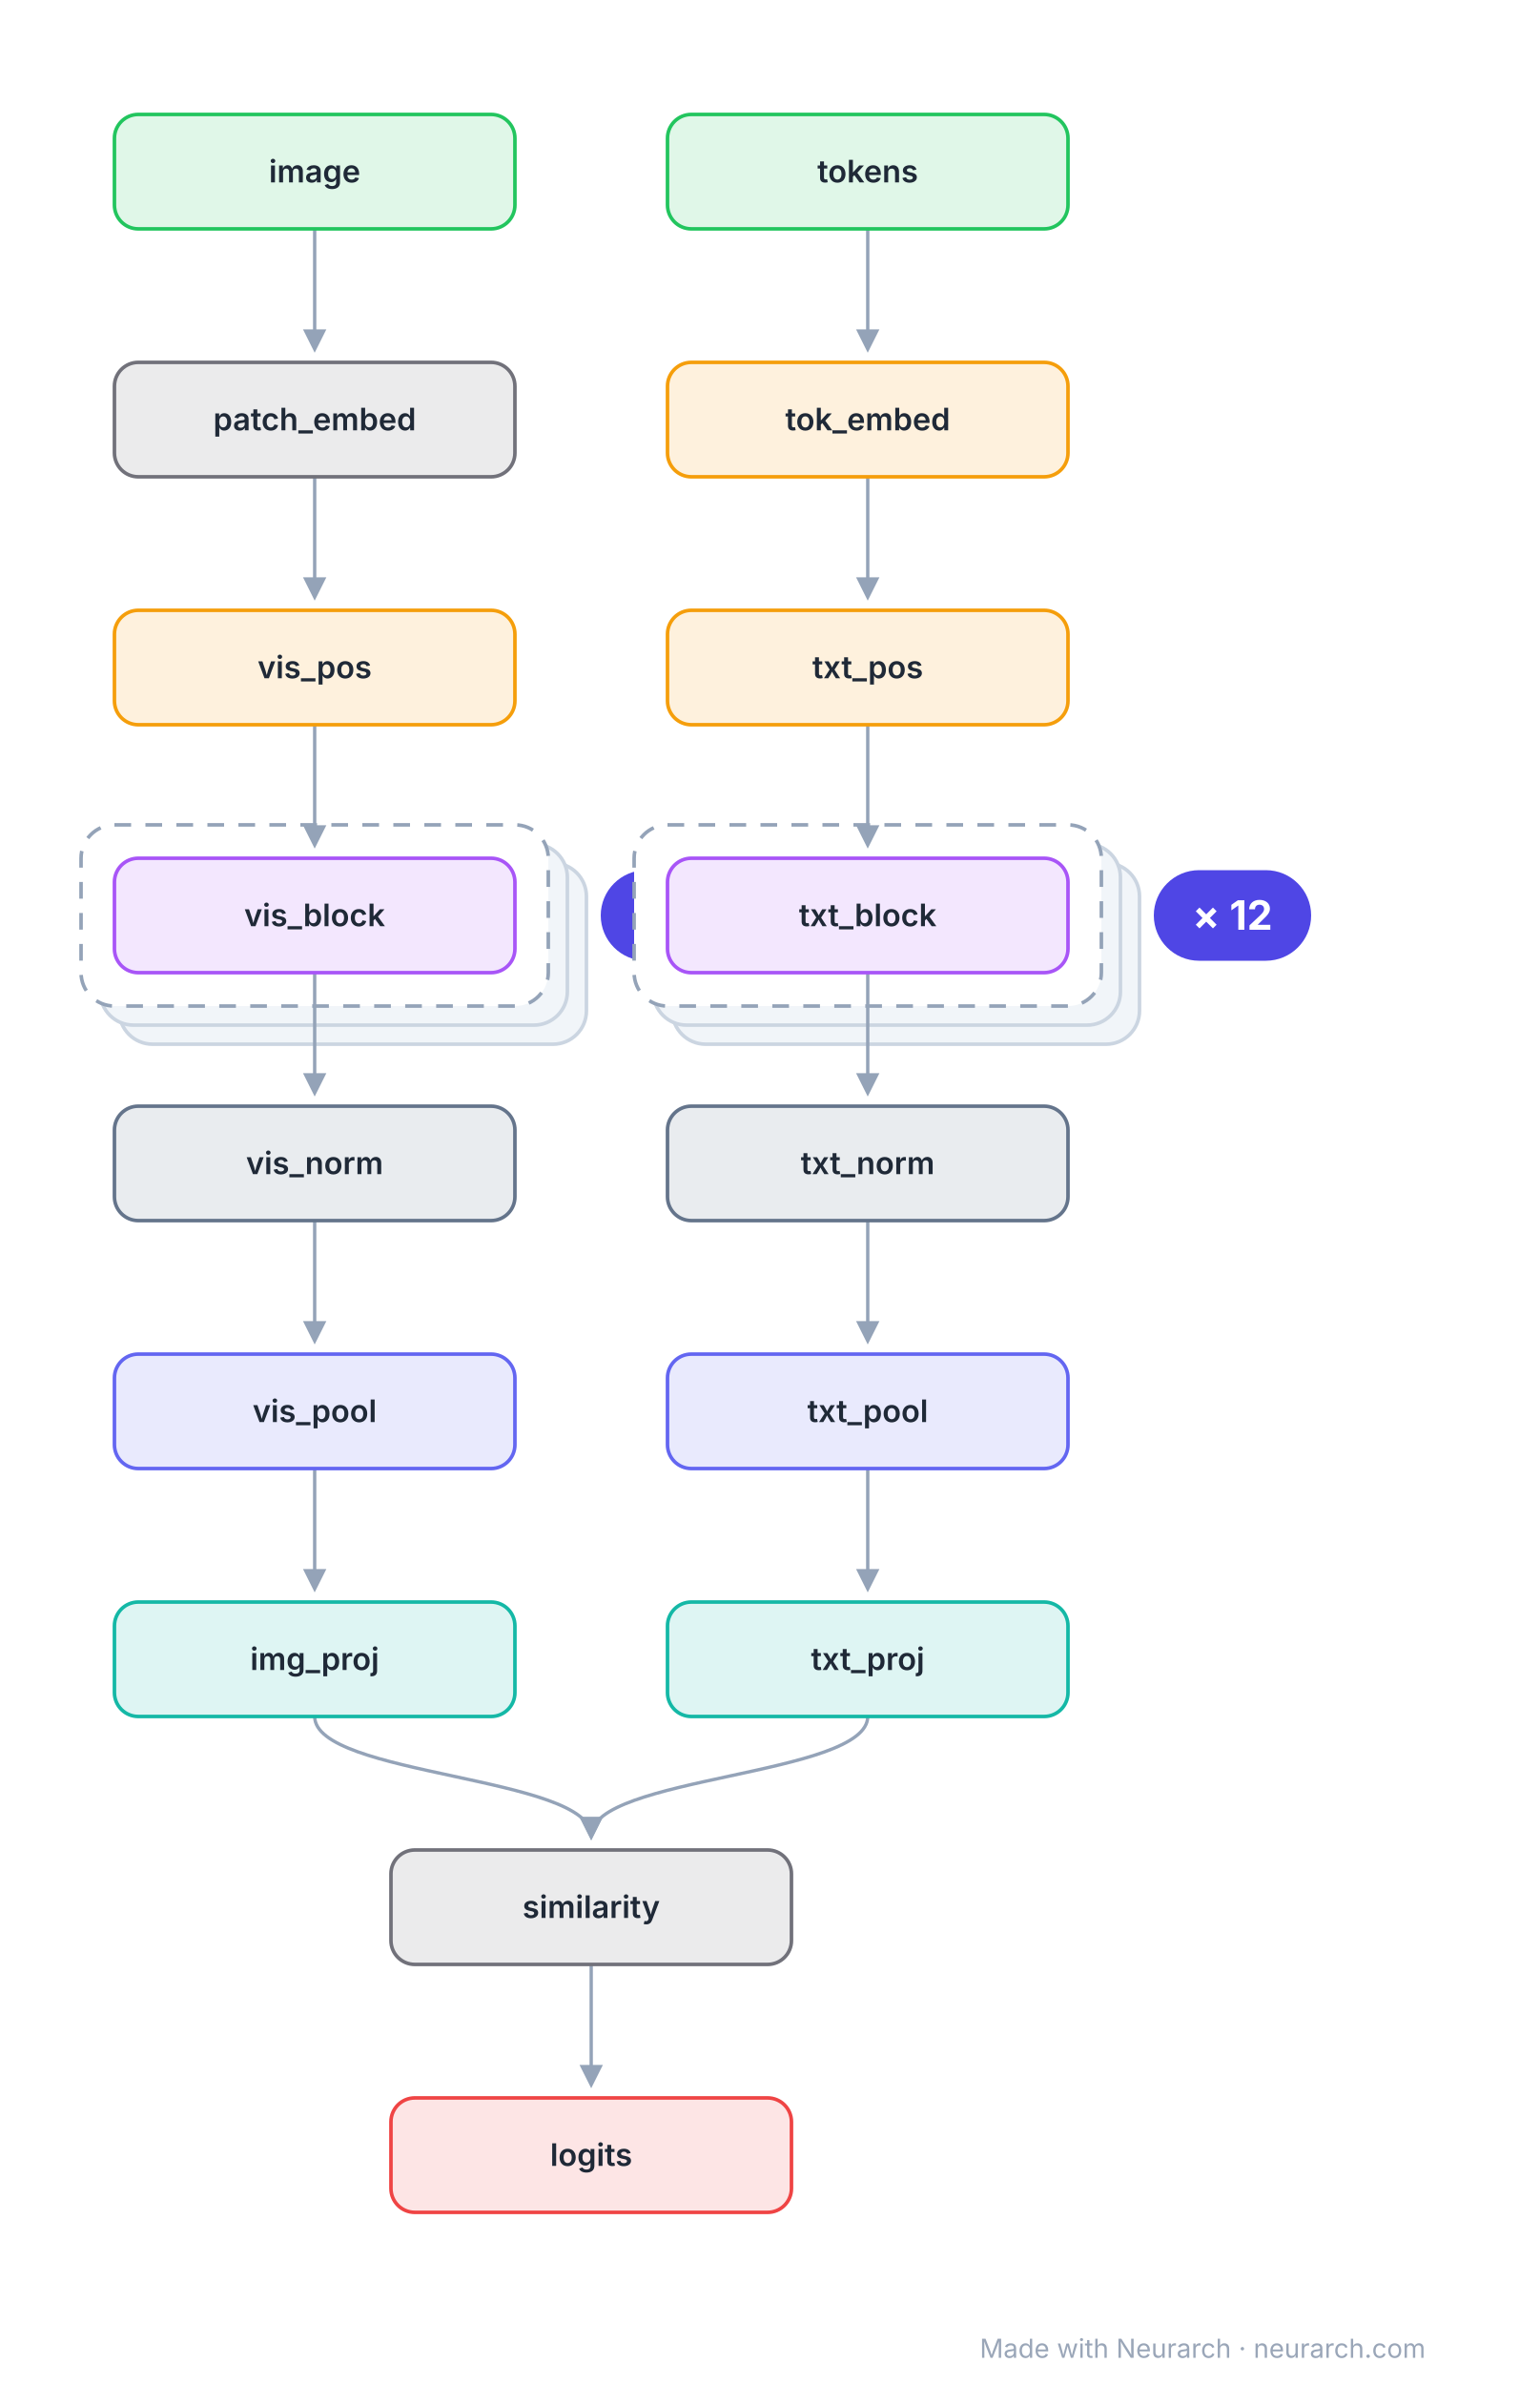
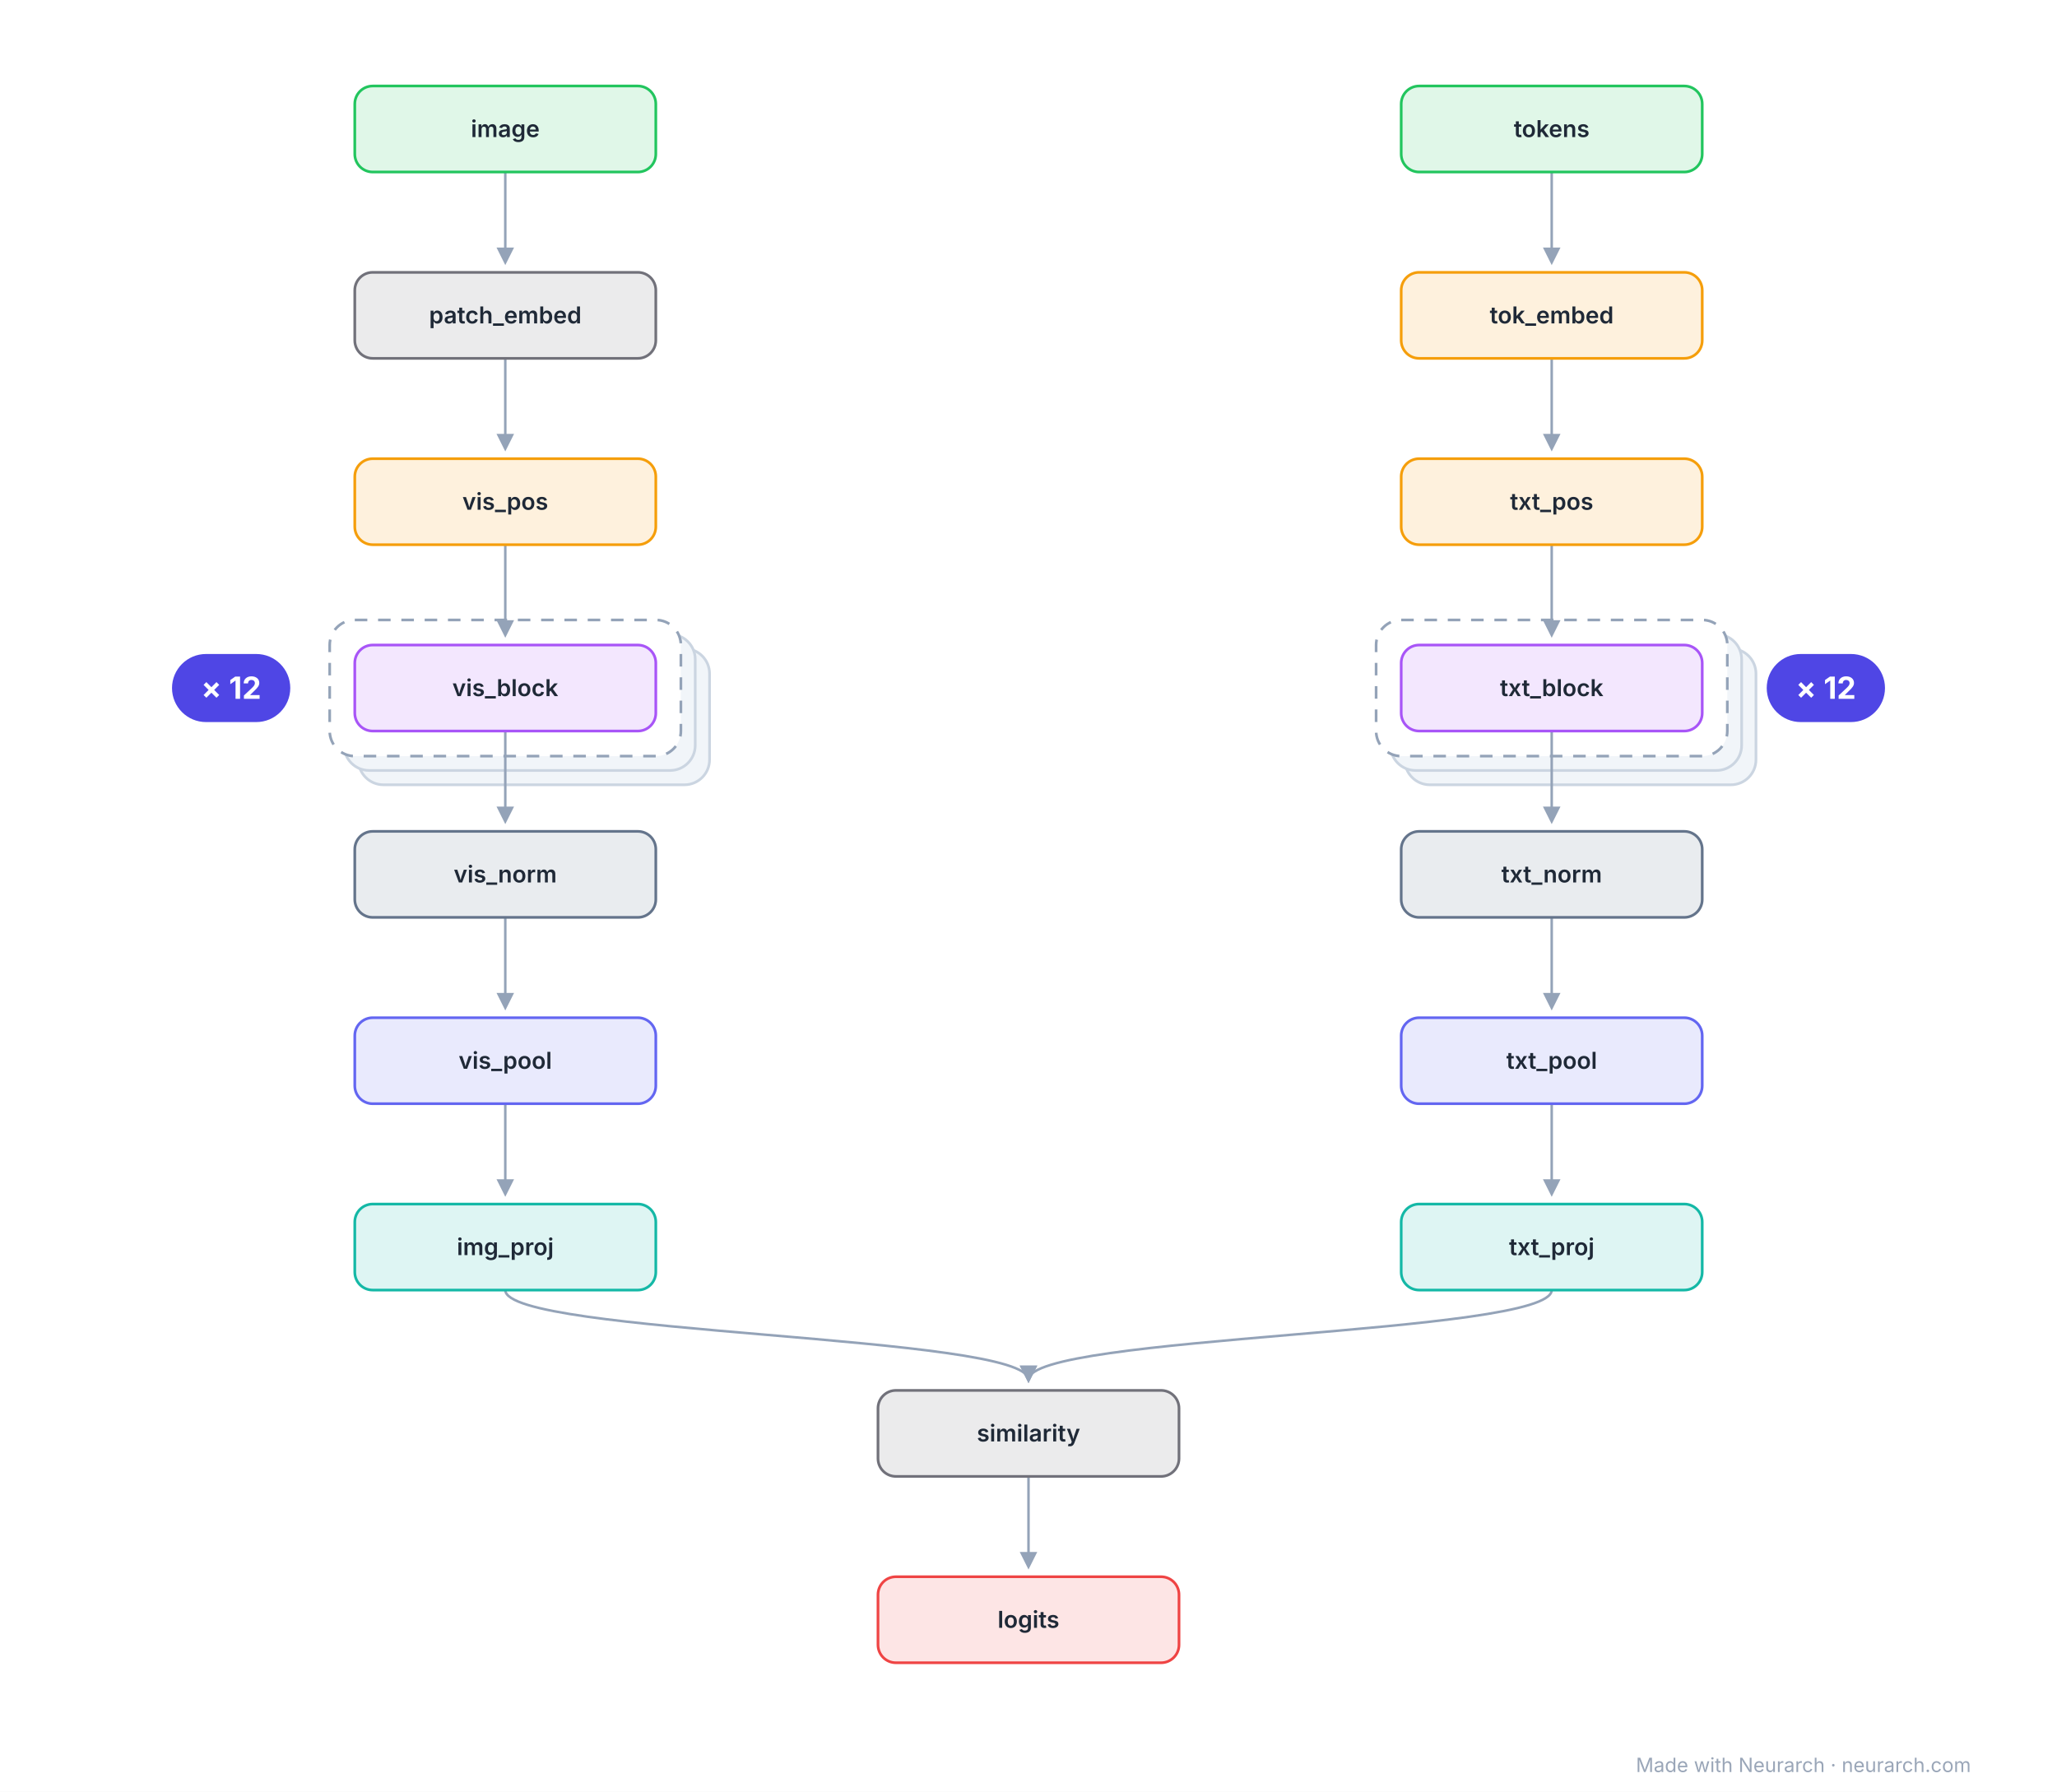
- <svg xmlns="http://www.w3.org/2000/svg" width="646" height="1000" viewBox="0 0 646 1000" font-family="-apple-system, 'Segoe UI', Inter, Helvetica, Arial, sans-serif">
+ <svg xmlns="http://www.w3.org/2000/svg" width="1148" height="1000" viewBox="0 0 1148 1000" font-family="-apple-system, 'Segoe UI', Inter, Helvetica, Arial, sans-serif">
  <defs>
    <marker id="arrow" viewBox="0 0 10 10" refX="8" refY="5" markerWidth="7" markerHeight="7" orient="auto-start-reverse">
      <path d="M0,0 L10,5 L0,10 z" fill="#94a3b8" />
    </marker>
  </defs>
-   <rect x="0" y="0" width="646" height="1000" fill="#ffffff" />
-   <rect x="50.0" y="362.0" width="196.0" height="76.0" rx="14" fill="#f1f5f9" stroke="#cbd5e1" stroke-width="1.5" />
-   <rect x="42.0" y="354.0" width="196.0" height="76.0" rx="14" fill="#f1f5f9" stroke="#cbd5e1" stroke-width="1.5" />
-   <rect x="34.0" y="346.0" width="196.0" height="76.0" rx="14" fill="#ffffff" stroke="#94a3b8" stroke-width="1.5" stroke-dasharray="7 6" />
-   <rect x="252.0" y="365.0" width="66" height="38" rx="19" fill="#4f46e5" />
-   <text x="285.0" y="390.0" text-anchor="middle" font-size="17" font-weight="700" fill="#ffffff">× 12</text>
-   <rect x="282.0" y="362.0" width="196.0" height="76.0" rx="14" fill="#f1f5f9" stroke="#cbd5e1" stroke-width="1.5" />
-   <rect x="274.0" y="354.0" width="196.0" height="76.0" rx="14" fill="#f1f5f9" stroke="#cbd5e1" stroke-width="1.5" />
-   <rect x="266.0" y="346.0" width="196.0" height="76.0" rx="14" fill="#ffffff" stroke="#94a3b8" stroke-width="1.5" stroke-dasharray="7 6" />
-   <rect x="484.0" y="365.0" width="66" height="38" rx="19" fill="#4f46e5" />
-   <text x="517.0" y="390.0" text-anchor="middle" font-size="17" font-weight="700" fill="#ffffff">× 12</text>
-   <path d="M132.0,96.0 C132.0,121.0 132.0,121.0 132.0,146.0" fill="none" stroke="#94a3b8" stroke-width="1.4" marker-end="url(#arrow)" />
-   <path d="M132.0,200.0 C132.0,225.0 132.0,225.0 132.0,250.0" fill="none" stroke="#94a3b8" stroke-width="1.4" marker-end="url(#arrow)" />
-   <path d="M132.0,304.0 C132.0,329.0 132.0,329.0 132.0,354.0" fill="none" stroke="#94a3b8" stroke-width="1.4" marker-end="url(#arrow)" />
-   <path d="M132.0,512.0 C132.0,537.0 132.0,537.0 132.0,562.0" fill="none" stroke="#94a3b8" stroke-width="1.4" marker-end="url(#arrow)" />
-   <path d="M132.0,616.0 C132.0,641.0 132.0,641.0 132.0,666.0" fill="none" stroke="#94a3b8" stroke-width="1.4" marker-end="url(#arrow)" />
-   <path d="M364.0,96.0 C364.0,121.0 364.0,121.0 364.0,146.0" fill="none" stroke="#94a3b8" stroke-width="1.4" marker-end="url(#arrow)" />
-   <path d="M364.0,200.0 C364.0,225.0 364.0,225.0 364.0,250.0" fill="none" stroke="#94a3b8" stroke-width="1.4" marker-end="url(#arrow)" />
-   <path d="M364.0,304.0 C364.0,329.0 364.0,329.0 364.0,354.0" fill="none" stroke="#94a3b8" stroke-width="1.4" marker-end="url(#arrow)" />
-   <path d="M364.0,512.0 C364.0,537.0 364.0,537.0 364.0,562.0" fill="none" stroke="#94a3b8" stroke-width="1.4" marker-end="url(#arrow)" />
-   <path d="M364.0,616.0 C364.0,641.0 364.0,641.0 364.0,666.0" fill="none" stroke="#94a3b8" stroke-width="1.4" marker-end="url(#arrow)" />
-   <path d="M132.0,720.0 C132.0,745.0 248.0,745.0 248.0,770.0" fill="none" stroke="#94a3b8" stroke-width="1.4" marker-end="url(#arrow)" />
-   <path d="M364.0,720.0 C364.0,745.0 248.0,745.0 248.0,770.0" fill="none" stroke="#94a3b8" stroke-width="1.4" marker-end="url(#arrow)" />
-   <path d="M248.0,824.0 C248.0,849.0 248.0,849.0 248.0,874.0" fill="none" stroke="#94a3b8" stroke-width="1.4" marker-end="url(#arrow)" />
-   <path d="M132.0,408.0 C132.0,433.0 132.0,433.0 132.0,458.0" fill="none" stroke="#94a3b8" stroke-width="1.4" marker-end="url(#arrow)" />
-   <path d="M364.0,408.0 C364.0,433.0 364.0,433.0 364.0,458.0" fill="none" stroke="#94a3b8" stroke-width="1.4" marker-end="url(#arrow)" />
-   <rect x="48.0" y="48.0" width="168" height="48" rx="10" fill="rgb(224, 247, 232)" stroke="#22c55e" stroke-width="1.5" />
-   <text x="132.0" y="76.5" text-anchor="middle" font-size="13" font-weight="600" fill="#1f2937">image</text>
-   <rect x="48.0" y="152.0" width="168" height="48" rx="10" fill="rgb(235, 235, 236)" stroke="#71717a" stroke-width="1.5" />
-   <text x="132.0" y="180.5" text-anchor="middle" font-size="13" font-weight="600" fill="#1f2937">patch_embed</text>
-   <rect x="48.0" y="256.0" width="168" height="48" rx="10" fill="rgb(254, 241, 221)" stroke="#f59e0b" stroke-width="1.5" />
-   <text x="132.0" y="284.5" text-anchor="middle" font-size="13" font-weight="600" fill="#1f2937">vis_pos</text>
-   <rect x="48.0" y="360.0" width="168" height="48" rx="10" fill="rgb(243, 231, 254)" stroke="#a855f7" stroke-width="1.5" />
-   <text x="132.0" y="388.5" text-anchor="middle" font-size="13" font-weight="600" fill="#1f2937">vis_block</text>
-   <rect x="48.0" y="464.0" width="168" height="48" rx="10" fill="rgb(233, 236, 239)" stroke="#64748b" stroke-width="1.5" />
-   <text x="132.0" y="492.5" text-anchor="middle" font-size="13" font-weight="600" fill="#1f2937">vis_norm</text>
-   <rect x="48.0" y="568.0" width="168" height="48" rx="10" fill="rgb(233, 234, 253)" stroke="#6366f1" stroke-width="1.5" />
-   <text x="132.0" y="596.5" text-anchor="middle" font-size="13" font-weight="600" fill="#1f2937">vis_pool</text>
-   <rect x="48.0" y="672.0" width="168" height="48" rx="10" fill="rgb(222, 245, 243)" stroke="#14b8a6" stroke-width="1.5" />
-   <text x="132.0" y="700.5" text-anchor="middle" font-size="13" font-weight="600" fill="#1f2937">img_proj</text>
-   <rect x="280.0" y="48.0" width="168" height="48" rx="10" fill="rgb(224, 247, 232)" stroke="#22c55e" stroke-width="1.5" />
-   <text x="364.0" y="76.5" text-anchor="middle" font-size="13" font-weight="600" fill="#1f2937">tokens</text>
-   <rect x="280.0" y="152.0" width="168" height="48" rx="10" fill="rgb(254, 241, 221)" stroke="#f59e0b" stroke-width="1.5" />
-   <text x="364.0" y="180.5" text-anchor="middle" font-size="13" font-weight="600" fill="#1f2937">tok_embed</text>
-   <rect x="280.0" y="256.0" width="168" height="48" rx="10" fill="rgb(254, 241, 221)" stroke="#f59e0b" stroke-width="1.5" />
-   <text x="364.0" y="284.5" text-anchor="middle" font-size="13" font-weight="600" fill="#1f2937">txt_pos</text>
-   <rect x="280.0" y="360.0" width="168" height="48" rx="10" fill="rgb(243, 231, 254)" stroke="#a855f7" stroke-width="1.5" />
-   <text x="364.0" y="388.5" text-anchor="middle" font-size="13" font-weight="600" fill="#1f2937">txt_block</text>
-   <rect x="280.0" y="464.0" width="168" height="48" rx="10" fill="rgb(233, 236, 239)" stroke="#64748b" stroke-width="1.5" />
-   <text x="364.0" y="492.5" text-anchor="middle" font-size="13" font-weight="600" fill="#1f2937">txt_norm</text>
-   <rect x="280.0" y="568.0" width="168" height="48" rx="10" fill="rgb(233, 234, 253)" stroke="#6366f1" stroke-width="1.5" />
-   <text x="364.0" y="596.5" text-anchor="middle" font-size="13" font-weight="600" fill="#1f2937">txt_pool</text>
-   <rect x="280.0" y="672.0" width="168" height="48" rx="10" fill="rgb(222, 245, 243)" stroke="#14b8a6" stroke-width="1.5" />
-   <text x="364.0" y="700.5" text-anchor="middle" font-size="13" font-weight="600" fill="#1f2937">txt_proj</text>
-   <rect x="164.0" y="776.0" width="168" height="48" rx="10" fill="rgb(235, 235, 236)" stroke="#71717a" stroke-width="1.5" />
-   <text x="248.0" y="804.5" text-anchor="middle" font-size="13" font-weight="600" fill="#1f2937">similarity</text>
-   <rect x="164.0" y="880.0" width="168" height="48" rx="10" fill="rgb(253, 229, 229)" stroke="#ef4444" stroke-width="1.5" />
-   <text x="248.0" y="908.5" text-anchor="middle" font-size="13" font-weight="600" fill="#1f2937">logits</text>
-   <text x="598.0" y="989.0" text-anchor="end" font-size="11" fill="#9aa6b8">Made with Neurarch · neurarch.com</text>
+   <rect x="0" y="0" width="1148" height="1000" fill="#ffffff" />
+   <rect x="200.0" y="362.0" width="196.0" height="76.0" rx="14" fill="#f1f5f9" stroke="#cbd5e1" stroke-width="1.5" />
+   <rect x="192.0" y="354.0" width="196.0" height="76.0" rx="14" fill="#f1f5f9" stroke="#cbd5e1" stroke-width="1.5" />
+   <rect x="184.0" y="346.0" width="196.0" height="76.0" rx="14" fill="#ffffff" stroke="#94a3b8" stroke-width="1.5" stroke-dasharray="7 6" />
+   <rect x="96.0" y="365.0" width="66" height="38" rx="19" fill="#4f46e5" />
+   <text x="129.0" y="390.0" text-anchor="middle" font-size="17" font-weight="700" fill="#ffffff">× 12</text>
+   <rect x="784.0" y="362.0" width="196.0" height="76.0" rx="14" fill="#f1f5f9" stroke="#cbd5e1" stroke-width="1.5" />
+   <rect x="776.0" y="354.0" width="196.0" height="76.0" rx="14" fill="#f1f5f9" stroke="#cbd5e1" stroke-width="1.5" />
+   <rect x="768.0" y="346.0" width="196.0" height="76.0" rx="14" fill="#ffffff" stroke="#94a3b8" stroke-width="1.5" stroke-dasharray="7 6" />
+   <rect x="986.0" y="365.0" width="66" height="38" rx="19" fill="#4f46e5" />
+   <text x="1019.0" y="390.0" text-anchor="middle" font-size="17" font-weight="700" fill="#ffffff">× 12</text>
+   <path d="M282.0,96.0 C282.0,121.0 282.0,121.0 282.0,146.0" fill="none" stroke="#94a3b8" stroke-width="1.4" marker-end="url(#arrow)" />
+   <path d="M282.0,200.0 C282.0,225.0 282.0,225.0 282.0,250.0" fill="none" stroke="#94a3b8" stroke-width="1.4" marker-end="url(#arrow)" />
+   <path d="M282.0,304.0 C282.0,329.0 282.0,329.0 282.0,354.0" fill="none" stroke="#94a3b8" stroke-width="1.4" marker-end="url(#arrow)" />
+   <path d="M282.0,512.0 C282.0,537.0 282.0,537.0 282.0,562.0" fill="none" stroke="#94a3b8" stroke-width="1.4" marker-end="url(#arrow)" />
+   <path d="M282.0,616.0 C282.0,641.0 282.0,641.0 282.0,666.0" fill="none" stroke="#94a3b8" stroke-width="1.4" marker-end="url(#arrow)" />
+   <path d="M866.0,96.0 C866.0,121.0 866.0,121.0 866.0,146.0" fill="none" stroke="#94a3b8" stroke-width="1.4" marker-end="url(#arrow)" />
+   <path d="M866.0,200.0 C866.0,225.0 866.0,225.0 866.0,250.0" fill="none" stroke="#94a3b8" stroke-width="1.4" marker-end="url(#arrow)" />
+   <path d="M866.0,304.0 C866.0,329.0 866.0,329.0 866.0,354.0" fill="none" stroke="#94a3b8" stroke-width="1.4" marker-end="url(#arrow)" />
+   <path d="M866.0,512.0 C866.0,537.0 866.0,537.0 866.0,562.0" fill="none" stroke="#94a3b8" stroke-width="1.4" marker-end="url(#arrow)" />
+   <path d="M866.0,616.0 C866.0,641.0 866.0,641.0 866.0,666.0" fill="none" stroke="#94a3b8" stroke-width="1.4" marker-end="url(#arrow)" />
+   <path d="M282.0,720.0 C282.0,745.0 574.0,745.0 574.0,770.0" fill="none" stroke="#94a3b8" stroke-width="1.4" marker-end="url(#arrow)" />
+   <path d="M866.0,720.0 C866.0,745.0 574.0,745.0 574.0,770.0" fill="none" stroke="#94a3b8" stroke-width="1.4" marker-end="url(#arrow)" />
+   <path d="M574.0,824.0 C574.0,849.0 574.0,849.0 574.0,874.0" fill="none" stroke="#94a3b8" stroke-width="1.4" marker-end="url(#arrow)" />
+   <path d="M282.0,408.0 C282.0,433.0 282.0,433.0 282.0,458.0" fill="none" stroke="#94a3b8" stroke-width="1.4" marker-end="url(#arrow)" />
+   <path d="M866.0,408.0 C866.0,433.0 866.0,433.0 866.0,458.0" fill="none" stroke="#94a3b8" stroke-width="1.4" marker-end="url(#arrow)" />
+   <rect x="198.0" y="48.0" width="168" height="48" rx="10" fill="rgb(224, 247, 232)" stroke="#22c55e" stroke-width="1.5" />
+   <text x="282.0" y="76.5" text-anchor="middle" font-size="13" font-weight="600" fill="#1f2937">image</text>
+   <rect x="198.0" y="152.0" width="168" height="48" rx="10" fill="rgb(235, 235, 236)" stroke="#71717a" stroke-width="1.5" />
+   <text x="282.0" y="180.5" text-anchor="middle" font-size="13" font-weight="600" fill="#1f2937">patch_embed</text>
+   <rect x="198.0" y="256.0" width="168" height="48" rx="10" fill="rgb(254, 241, 221)" stroke="#f59e0b" stroke-width="1.5" />
+   <text x="282.0" y="284.5" text-anchor="middle" font-size="13" font-weight="600" fill="#1f2937">vis_pos</text>
+   <rect x="198.0" y="360.0" width="168" height="48" rx="10" fill="rgb(243, 231, 254)" stroke="#a855f7" stroke-width="1.5" />
+   <text x="282.0" y="388.5" text-anchor="middle" font-size="13" font-weight="600" fill="#1f2937">vis_block</text>
+   <rect x="198.0" y="464.0" width="168" height="48" rx="10" fill="rgb(233, 236, 239)" stroke="#64748b" stroke-width="1.5" />
+   <text x="282.0" y="492.5" text-anchor="middle" font-size="13" font-weight="600" fill="#1f2937">vis_norm</text>
+   <rect x="198.0" y="568.0" width="168" height="48" rx="10" fill="rgb(233, 234, 253)" stroke="#6366f1" stroke-width="1.5" />
+   <text x="282.0" y="596.5" text-anchor="middle" font-size="13" font-weight="600" fill="#1f2937">vis_pool</text>
+   <rect x="198.0" y="672.0" width="168" height="48" rx="10" fill="rgb(222, 245, 243)" stroke="#14b8a6" stroke-width="1.5" />
+   <text x="282.0" y="700.5" text-anchor="middle" font-size="13" font-weight="600" fill="#1f2937">img_proj</text>
+   <rect x="782.0" y="48.0" width="168" height="48" rx="10" fill="rgb(224, 247, 232)" stroke="#22c55e" stroke-width="1.5" />
+   <text x="866.0" y="76.5" text-anchor="middle" font-size="13" font-weight="600" fill="#1f2937">tokens</text>
+   <rect x="782.0" y="152.0" width="168" height="48" rx="10" fill="rgb(254, 241, 221)" stroke="#f59e0b" stroke-width="1.5" />
+   <text x="866.0" y="180.5" text-anchor="middle" font-size="13" font-weight="600" fill="#1f2937">tok_embed</text>
+   <rect x="782.0" y="256.0" width="168" height="48" rx="10" fill="rgb(254, 241, 221)" stroke="#f59e0b" stroke-width="1.5" />
+   <text x="866.0" y="284.5" text-anchor="middle" font-size="13" font-weight="600" fill="#1f2937">txt_pos</text>
+   <rect x="782.0" y="360.0" width="168" height="48" rx="10" fill="rgb(243, 231, 254)" stroke="#a855f7" stroke-width="1.5" />
+   <text x="866.0" y="388.5" text-anchor="middle" font-size="13" font-weight="600" fill="#1f2937">txt_block</text>
+   <rect x="782.0" y="464.0" width="168" height="48" rx="10" fill="rgb(233, 236, 239)" stroke="#64748b" stroke-width="1.5" />
+   <text x="866.0" y="492.5" text-anchor="middle" font-size="13" font-weight="600" fill="#1f2937">txt_norm</text>
+   <rect x="782.0" y="568.0" width="168" height="48" rx="10" fill="rgb(233, 234, 253)" stroke="#6366f1" stroke-width="1.5" />
+   <text x="866.0" y="596.5" text-anchor="middle" font-size="13" font-weight="600" fill="#1f2937">txt_pool</text>
+   <rect x="782.0" y="672.0" width="168" height="48" rx="10" fill="rgb(222, 245, 243)" stroke="#14b8a6" stroke-width="1.5" />
+   <text x="866.0" y="700.5" text-anchor="middle" font-size="13" font-weight="600" fill="#1f2937">txt_proj</text>
+   <rect x="490.0" y="776.0" width="168" height="48" rx="10" fill="rgb(235, 235, 236)" stroke="#71717a" stroke-width="1.5" />
+   <text x="574.0" y="804.5" text-anchor="middle" font-size="13" font-weight="600" fill="#1f2937">similarity</text>
+   <rect x="490.0" y="880.0" width="168" height="48" rx="10" fill="rgb(253, 229, 229)" stroke="#ef4444" stroke-width="1.5" />
+   <text x="574.0" y="908.5" text-anchor="middle" font-size="13" font-weight="600" fill="#1f2937">logits</text>
+   <text x="1100.0" y="989.0" text-anchor="end" font-size="11" fill="#9aa6b8">Made with Neurarch · neurarch.com</text>
</svg>
